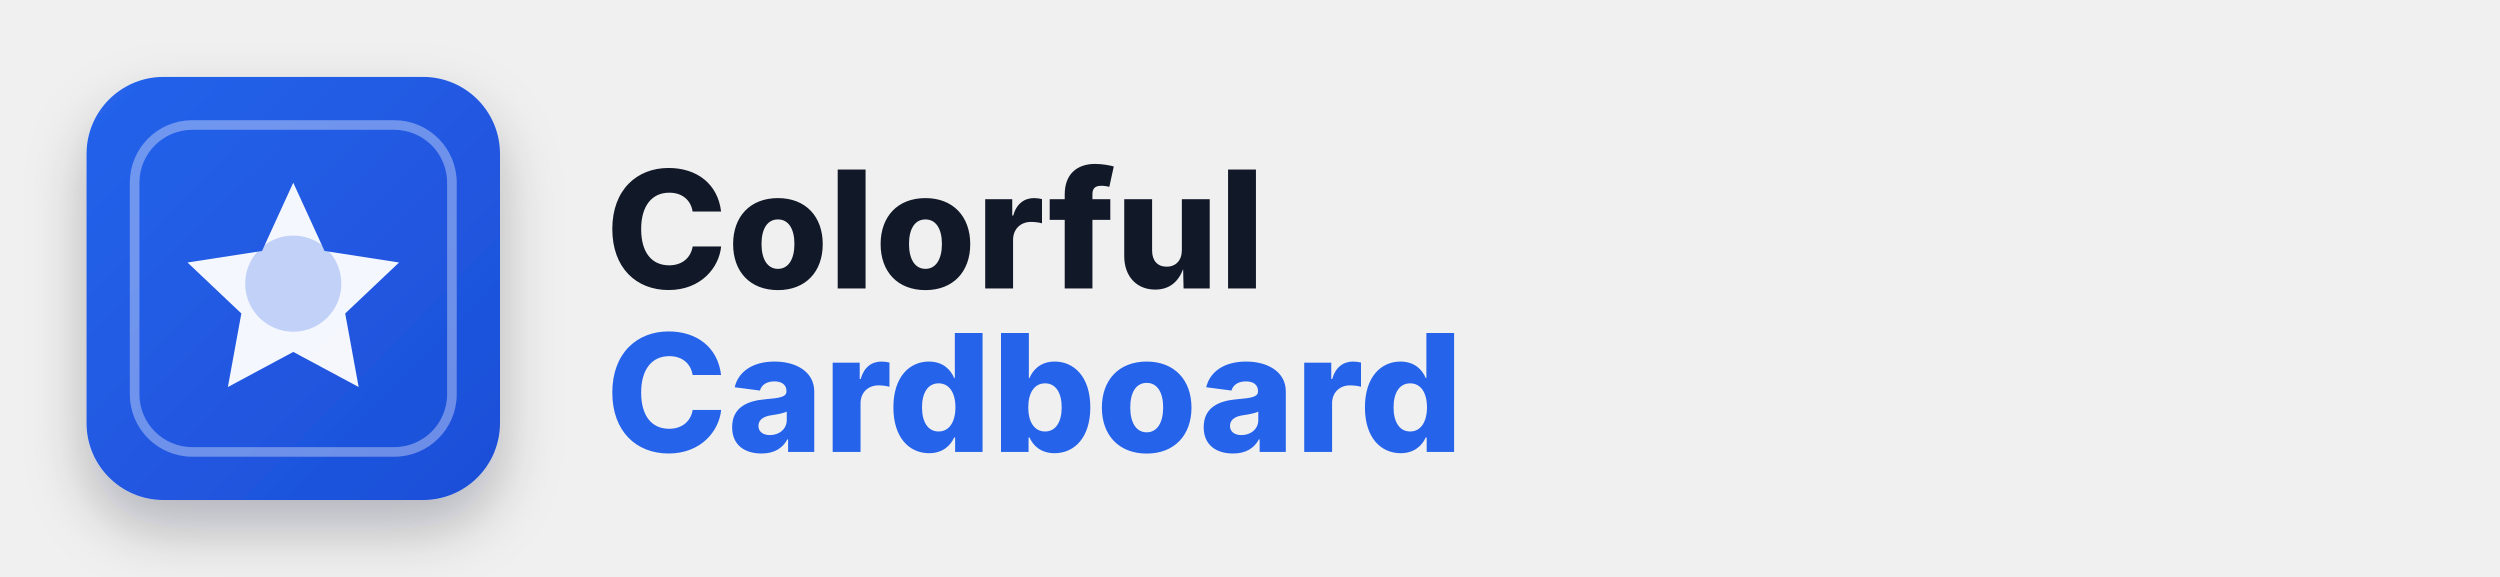
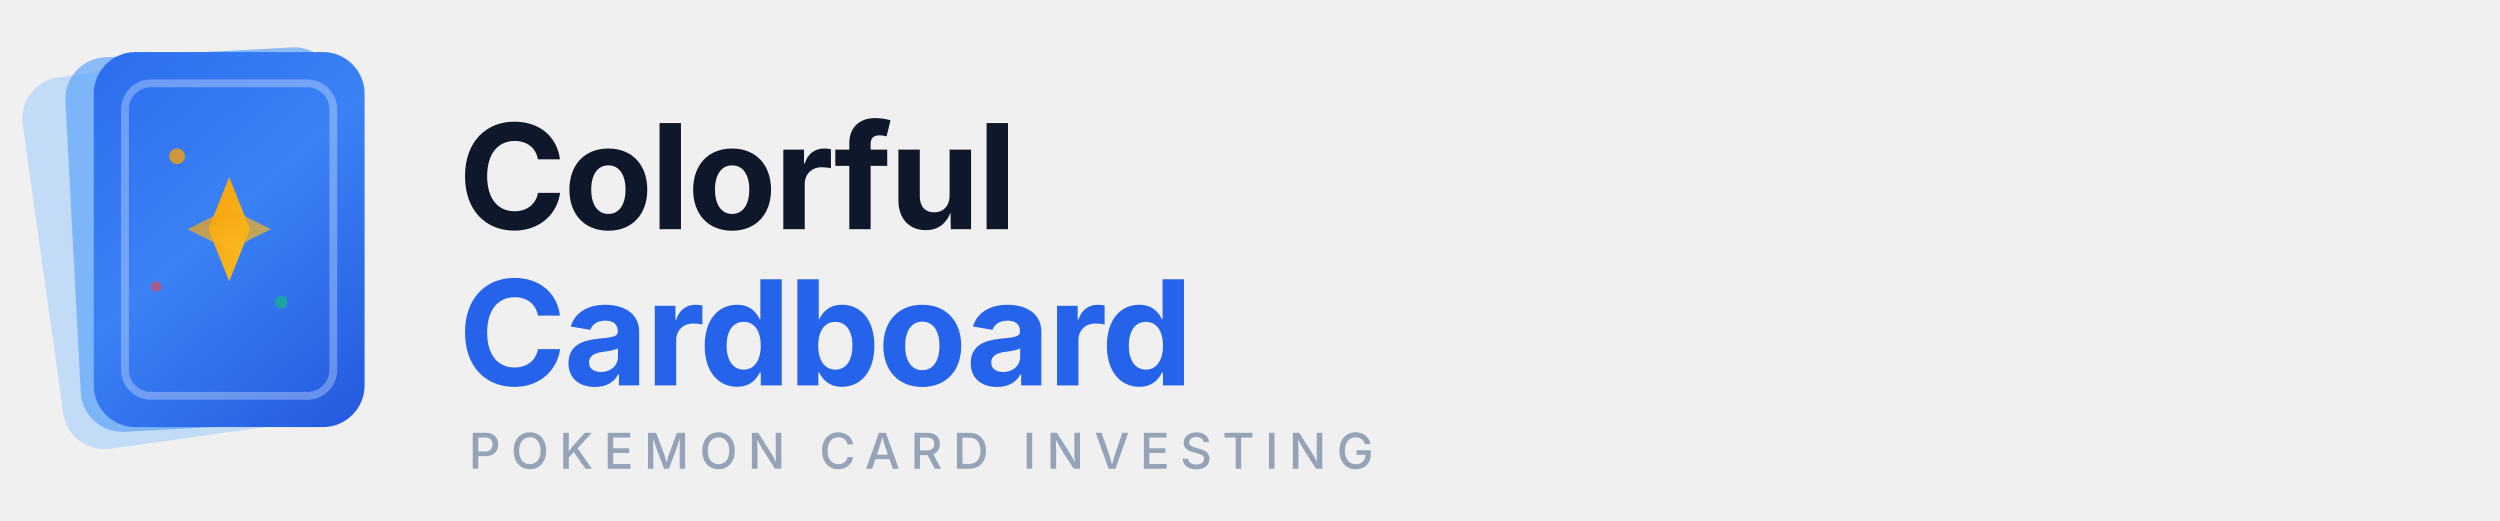
- <svg xmlns="http://www.w3.org/2000/svg" width="520" height="120" viewBox="0 0 520 120" fill="none" role="img" aria-label="Colorful Cardboard logo">
+ <svg xmlns="http://www.w3.org/2000/svg" width="480" height="100" viewBox="0 0 480 100" fill="none" role="img" aria-label="Colorful Cardboard logo">
  <defs>
-     <linearGradient id="ccBlue" x1="0" y1="0" x2="1" y2="1">
+     <linearGradient id="cardGrad" x1="0" y1="0" x2="80" y2="90" gradientUnits="userSpaceOnUse">
      <stop offset="0" stop-color="#2563EB" />
+       <stop offset="0.5" stop-color="#3B82F6" />
      <stop offset="1" stop-color="#1D4ED8" />
    </linearGradient>
-     <filter id="shadow" x="-20%" y="-20%" width="140%" height="140%" color-interpolation-filters="sRGB">
-       <feDropShadow dx="0" dy="6" stdDeviation="6" flood-color="#0B1220" flood-opacity="0.25" />
-     </filter>
+     <linearGradient id="sparkGrad" x1="0" y1="0" x2="1" y2="1">
+       <stop offset="0" stop-color="#F59E0B" />
+       <stop offset="1" stop-color="#FBBF24" />
+     </linearGradient>
  </defs>
-   <g filter="url(#shadow)">
-     <rect x="18" y="16" width="86" height="88" rx="16" fill="url(#ccBlue)" />
-     <rect x="28" y="26" width="66" height="68" rx="12" fill="none" stroke="white" stroke-opacity="0.35" stroke-width="2" />
-     <path d="M61 38 L67.5 52.2 L83 54.6 L71.8 65.2 L74.6 80.5 L61 73.2 L47.4 80.5 L50.2 65.2 L39 54.6 L54.5 52.2 Z" fill="white" fill-opacity="0.95" />
-     <circle cx="61" cy="59" r="10" fill="#2563EB" fill-opacity="0.25" />
-   </g>
-   <g>
-     <text x="126" y="60" font-family="Inter, system-ui, -apple-system, Segoe UI, Roboto, Helvetica, Arial" font-size="34" font-weight="800" fill="#111827">Colorful</text>
-     <text x="126" y="94" font-family="Inter, system-ui, -apple-system, Segoe UI, Roboto, Helvetica, Arial" font-size="34" font-weight="800" fill="#2563EB">Cardboard</text>
-   </g>
+   <rect x="8" y="12" width="52" height="72" rx="8" fill="#93C5FD" opacity="0.5" transform="rotate(-8 34 48)" />
+   <rect x="14" y="10" width="52" height="72" rx="8" fill="#60A5FA" opacity="0.7" transform="rotate(-3 40 46)" />
+   <rect x="18" y="10" width="52" height="72" rx="8" fill="url(#cardGrad)" />
+   <rect x="24" y="16" width="40" height="60" rx="5" fill="none" stroke="white" stroke-opacity="0.3" stroke-width="1.5" />
+   <path d="M44 34 L48 44 L44 54 L40 44 Z" fill="url(#sparkGrad)" />
+   <path d="M36 44 L44 40 L52 44 L44 48 Z" fill="url(#sparkGrad)" opacity="0.7" />
+   <circle cx="34" cy="30" r="1.5" fill="#F59E0B" opacity="0.8" />
+   <circle cx="54" cy="58" r="1.2" fill="#10B981" opacity="0.7" />
+   <circle cx="30" cy="55" r="1" fill="#EF4444" opacity="0.6" />
+   <text x="88" y="44" font-family="'Space Grotesk', 'Inter', system-ui, sans-serif" font-size="28" font-weight="700" fill="#0F172A" letter-spacing="-0.5">
+     <tspan fill="#0F172A">Colorful</tspan>
+   </text>
+   <text x="88" y="74" font-family="'Space Grotesk', 'Inter', system-ui, sans-serif" font-size="28" font-weight="700" letter-spacing="-0.5">
+     <tspan fill="#2563EB">Cardboard</tspan>
+   </text>
+   <text x="90" y="90" font-family="'Inter', system-ui, sans-serif" font-size="9.5" font-weight="500" fill="#94A3B8" letter-spacing="2">
+     POKEMON CARD INVESTING
+   </text>
</svg>
